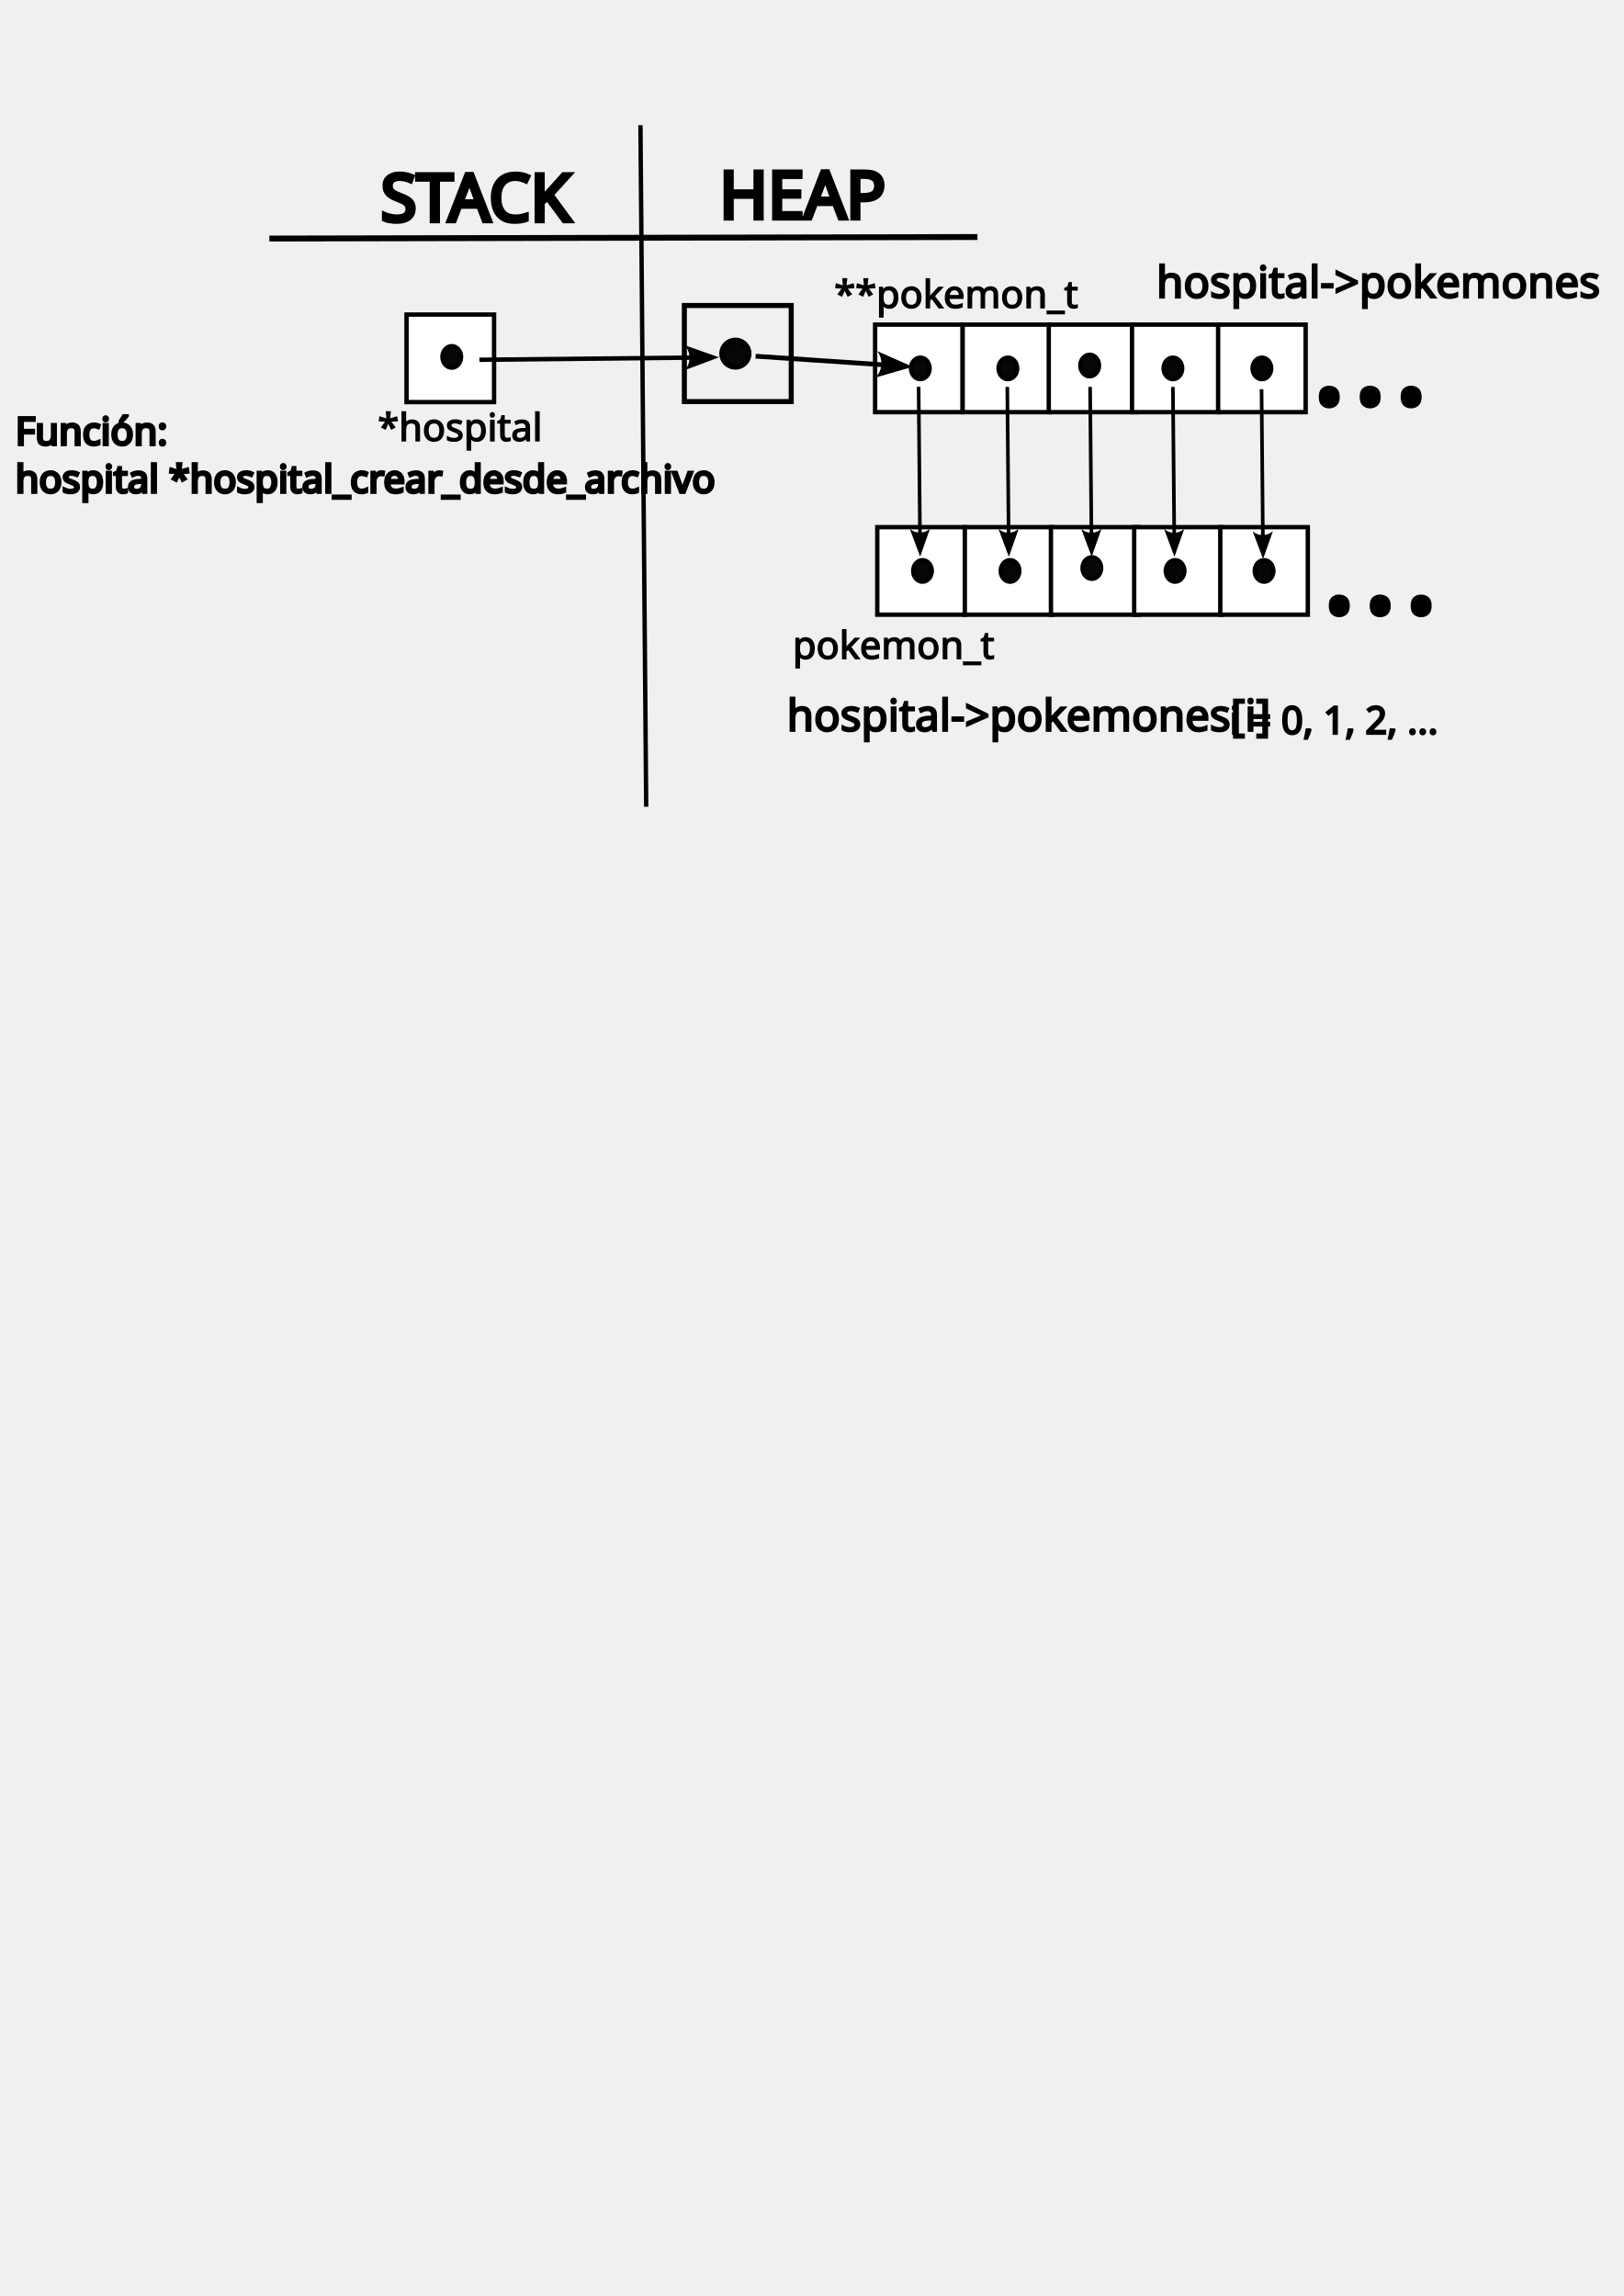
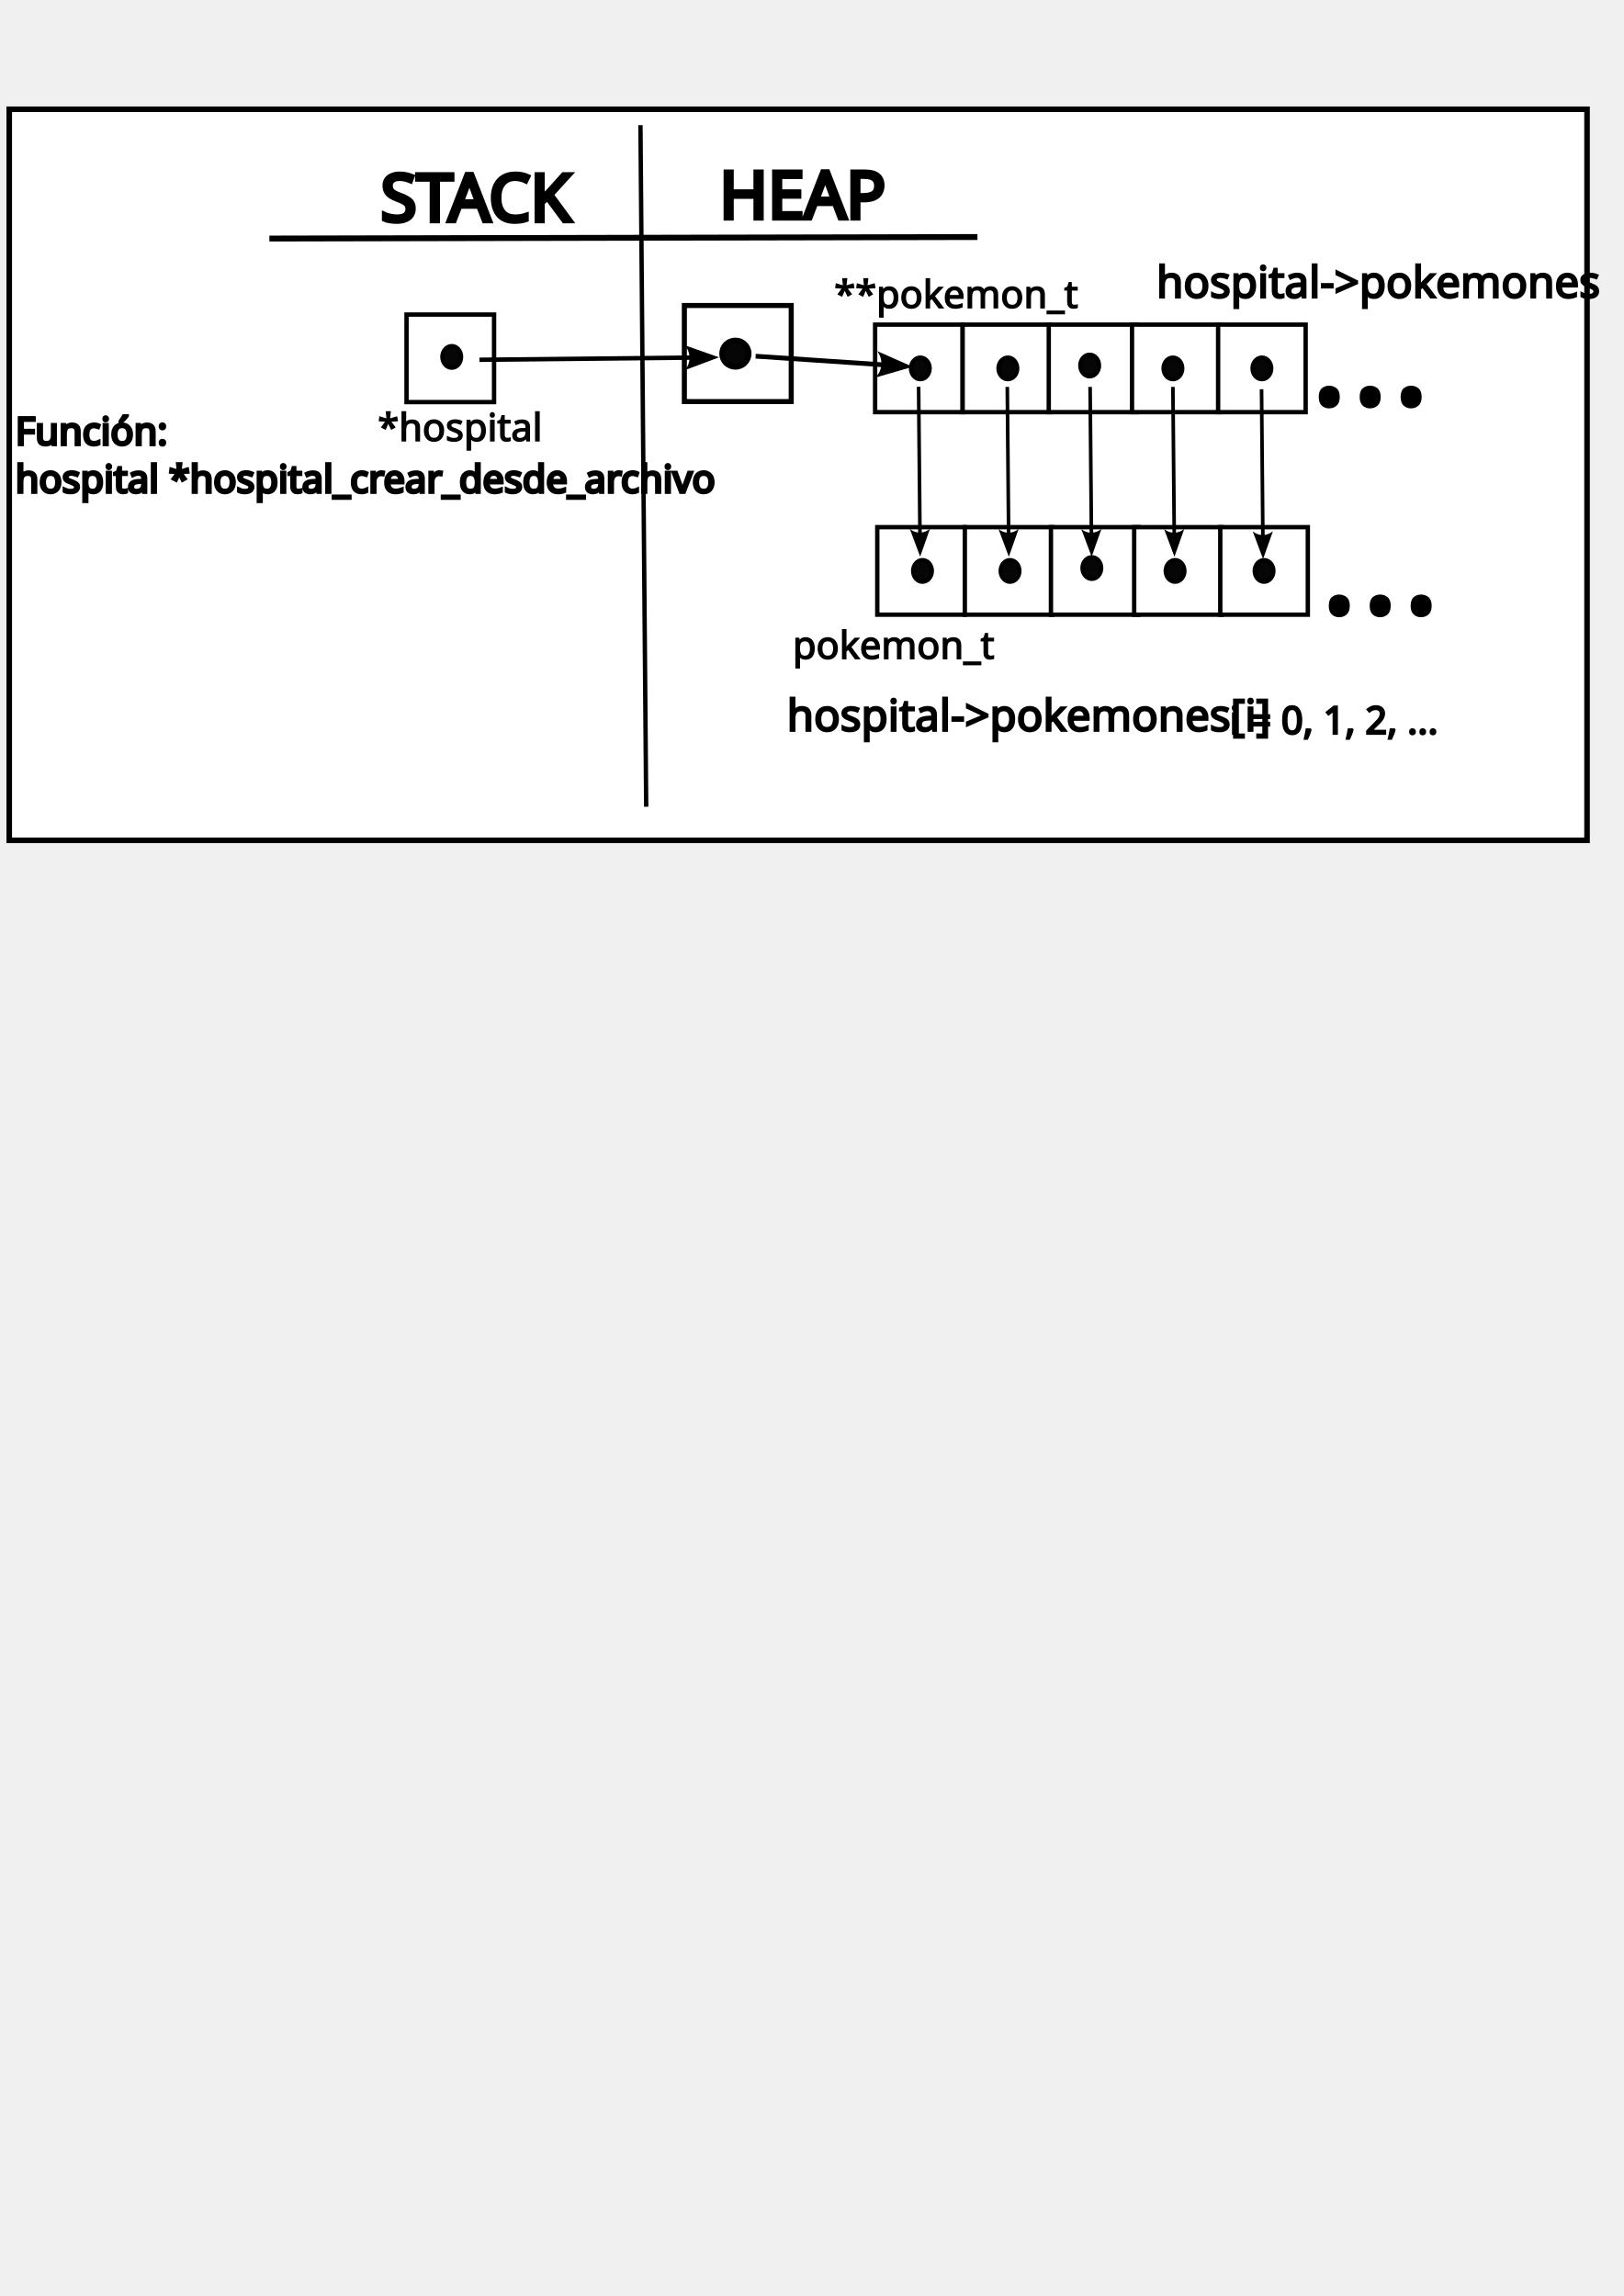
<svg xmlns="http://www.w3.org/2000/svg" width="210mm" height="297mm" viewBox="0 0 210 297" version="1.1" id="svg12">
  <defs id="defs9">
    <marker style="overflow:visible" id="marker5272" refX="0" refY="0" orient="auto-start-reverse" markerWidth="7.7" markerHeight="5.6" viewBox="0 0 7.7 5.6" preserveAspectRatio="xMidYMid">
      <path transform="scale(0.7)" d="M -2,-4 9,0 -2,4 c 2,-2.33 2,-5.66 0,-8 z" style="fill:context-stroke;fill-rule:evenodd;stroke:none" id="path5270" />
    </marker>
    <marker style="overflow:visible" id="Arrow2" refX="0" refY="0" orient="auto-start-reverse" markerWidth="7.7" markerHeight="5.6" viewBox="0 0 7.7 5.6" preserveAspectRatio="xMidYMid">
      <path transform="scale(0.7)" d="M -2,-4 9,0 -2,4 c 2,-2.33 2,-5.66 0,-8 z" style="fill:context-stroke;fill-rule:evenodd;stroke:none" id="arrow2L" />
    </marker>
    <marker style="overflow:visible" id="marker5272-3" refX="0" refY="0" orient="auto-start-reverse" markerWidth="7.7" markerHeight="5.6" viewBox="0 0 7.7 5.6" preserveAspectRatio="xMidYMid">
      <path transform="scale(0.7)" d="M -2,-4 9,0 -2,4 c 2,-2.33 2,-5.66 0,-8 z" style="fill:context-stroke;fill-rule:evenodd;stroke:none" id="path5270-8" />
    </marker>
    <marker style="overflow:visible" id="marker5272-1" refX="0" refY="0" orient="auto-start-reverse" markerWidth="7.7" markerHeight="5.6" viewBox="0 0 7.7 5.6" preserveAspectRatio="xMidYMid">
      <path transform="scale(0.7)" d="M -2,-4 9,0 -2,4 c 2,-2.33 2,-5.66 0,-8 z" style="fill:context-stroke;fill-rule:evenodd;stroke:none" id="path5270-9" />
    </marker>
    <marker style="overflow:visible" id="marker5272-7" refX="0" refY="0" orient="auto-start-reverse" markerWidth="7.7" markerHeight="5.6" viewBox="0 0 7.7 5.6" preserveAspectRatio="xMidYMid">
      <path transform="scale(0.7)" d="M -2,-4 9,0 -2,4 c 2,-2.33 2,-5.66 0,-8 z" style="fill:context-stroke;fill-rule:evenodd;stroke:none" id="path5270-7" />
    </marker>
    <marker style="overflow:visible" id="marker5272-0" refX="0" refY="0" orient="auto-start-reverse" markerWidth="7.7" markerHeight="5.6" viewBox="0 0 7.7 5.6" preserveAspectRatio="xMidYMid">
      <path transform="scale(0.7)" d="M -2,-4 9,0 -2,4 c 2,-2.33 2,-5.66 0,-8 z" style="fill:context-stroke;fill-rule:evenodd;stroke:none" id="path5270-1" />
    </marker>
  </defs>
  <g id="layer1">
+     <rect style="fill:#ffffff;fill-opacity:1;stroke:#000000;stroke-width:0.72;stroke-dasharray:none" id="rect4210" width="204.062" height="94.565" x="1.195" y="14.135" />
    <path style="fill:#000000;stroke-width:0.265" d="M 20.958,47.387 C 127.871,45.716 127.871,45.716 127.871,45.716" id="path120" />
    <path style="fill:#000000;stroke:#000000;stroke-width:0.565;stroke-dasharray:none;stroke-opacity:1" d="m 82.833,16.19 0.742,88.166" id="path3476" />
    <text xml:space="preserve" style="font-style:normal;font-variant:normal;font-weight:normal;font-stretch:normal;font-size:8.467px;font-family:Calibri;-inkscape-font-specification:Calibri;fill:#000000;stroke:#000000;stroke-width:0.565;stroke-dasharray:none;stroke-opacity:1" x="49.237" y="28.599" id="text3532">
      <tspan id="tspan3530" style="font-style:normal;font-variant:normal;font-weight:normal;font-stretch:normal;font-size:8.467px;font-family:Calibri;-inkscape-font-specification:Calibri;stroke-width:0.565" x="49.237" y="28.599">STACK</tspan>
    </text>
    <text xml:space="preserve" style="font-style:normal;font-variant:normal;font-weight:normal;font-stretch:normal;font-size:8.467px;font-family:Calibri;-inkscape-font-specification:Calibri;fill:#000000;stroke:#000000;stroke-width:0.565;stroke-dasharray:none;stroke-opacity:1" x="93.041" y="28.255" id="text3586">
      <tspan id="tspan3584" style="stroke-width:0.565" x="93.041" y="28.255">HEAP</tspan>
    </text>
    <rect style="fill:#ffffff;stroke:#000000;stroke-width:0.565;stroke-dasharray:none;stroke-opacity:1" id="rect3640" width="11.322" height="11.322" x="52.578" y="40.691" />
    <ellipse style="fill:#060606;fill-opacity:1;stroke:#000000;stroke-width:0.565;stroke-dasharray:none;stroke-opacity:1" id="path3746" cx="58.425" cy="46.167" rx="1.206" ry="1.392" />
    <rect style="fill:#ffffff;stroke:#000000;stroke-width:0.565;stroke-dasharray:none;stroke-opacity:1" id="rect3640-8" width="11.322" height="11.322" x="113.182" y="41.992" />
    <ellipse style="fill:#060606;fill-opacity:1;stroke:#000000;stroke-width:0.565;stroke-dasharray:none;stroke-opacity:1" id="path3746-5" cx="119.029" cy="47.653" rx="1.206" ry="1.392" />
    <rect style="fill:#ffffff;stroke:#000000;stroke-width:0.565;stroke-dasharray:none;stroke-opacity:1" id="rect3640-8-2" width="11.322" height="11.322" x="124.504" y="41.992" />
    <ellipse style="fill:#060606;fill-opacity:1;stroke:#000000;stroke-width:0.565;stroke-dasharray:none;stroke-opacity:1" id="path3746-5-5" cx="130.351" cy="47.653" rx="1.206" ry="1.392" />
    <path style="fill:#060606;stroke:#000000;stroke-width:0.574;stroke-dasharray:none;marker-end:url(#Arrow2)" d="M 62.006,46.54 89.379,46.258" id="path2556" />
    <text xml:space="preserve" style="font-size:4.939px;font-family:Calibri;-inkscape-font-specification:Calibri;fill:#060606;stroke:#000000;stroke-width:0.165;stroke-dasharray:none" x="48.866" y="57.025" id="text2678">
      <tspan id="tspan2676" style="font-size:4.939px;stroke-width:0.165;stroke-dasharray:none" x="48.866" y="57.025">*hospital</tspan>
    </text>
    <rect style="fill:none;stroke:#000000;stroke-width:0.654;stroke-dasharray:none;stroke-opacity:1" id="rect3640-3" width="13.821" height="12.428" x="88.511" y="39.518" />
    <ellipse style="fill:#060606;fill-opacity:1;stroke:#000000;stroke-width:0.744;stroke-dasharray:none;stroke-opacity:1" id="path3746-9" cx="95.11" cy="45.745" rx="1.714" ry="1.701" />
    <rect style="fill:#ffffff;stroke:#000000;stroke-width:0.565;stroke-dasharray:none;stroke-opacity:1" id="rect3640-8-3" width="11.322" height="11.322" x="135.641" y="41.992" />
    <ellipse style="fill:#060606;fill-opacity:1;stroke:#000000;stroke-width:0.565;stroke-dasharray:none;stroke-opacity:1" id="path3746-5-7" cx="140.931" cy="47.282" rx="1.206" ry="1.392" />
    <rect style="fill:#ffffff;stroke:#000000;stroke-width:0.565;stroke-dasharray:none;stroke-opacity:1" id="rect3640-8-6" width="11.322" height="11.322" x="146.407" y="41.992" />
    <ellipse style="fill:#060606;fill-opacity:1;stroke:#000000;stroke-width:0.565;stroke-dasharray:none;stroke-opacity:1" id="path3746-5-9" cx="151.697" cy="47.653" rx="1.206" ry="1.392" />
    <rect style="fill:#ffffff;stroke:#000000;stroke-width:0.565;stroke-dasharray:none;stroke-opacity:1" id="rect3640-8-0" width="11.322" height="11.322" x="157.543" y="41.992" />
    <ellipse style="fill:#060606;fill-opacity:1;stroke:#000000;stroke-width:0.565;stroke-dasharray:none;stroke-opacity:1" id="path3746-5-92" cx="163.205" cy="47.653" rx="1.206" ry="1.392" />
    <rect style="fill:#ffffff;stroke:#000000;stroke-width:0.565;stroke-dasharray:none;stroke-opacity:1" id="rect3640-8-5" width="11.322" height="11.322" x="113.462" y="68.191" />
    <ellipse style="fill:#060606;fill-opacity:1;stroke:#000000;stroke-width:0.565;stroke-dasharray:none;stroke-opacity:1" id="path3746-5-91" cx="119.309" cy="73.852" rx="1.206" ry="1.392" />
    <rect style="fill:#ffffff;stroke:#000000;stroke-width:0.565;stroke-dasharray:none;stroke-opacity:1" id="rect3640-8-2-9" width="11.322" height="11.322" x="124.785" y="68.191" />
    <ellipse style="fill:#060606;fill-opacity:1;stroke:#000000;stroke-width:0.565;stroke-dasharray:none;stroke-opacity:1" id="path3746-5-5-1" cx="130.631" cy="73.852" rx="1.206" ry="1.392" />
    <rect style="fill:#ffffff;stroke:#000000;stroke-width:0.565;stroke-dasharray:none;stroke-opacity:1" id="rect3640-8-3-7" width="11.322" height="11.322" x="135.921" y="68.191" />
    <ellipse style="fill:#060606;fill-opacity:1;stroke:#000000;stroke-width:0.565;stroke-dasharray:none;stroke-opacity:1" id="path3746-5-7-2" cx="141.211" cy="73.481" rx="1.206" ry="1.392" />
    <rect style="fill:#ffffff;stroke:#000000;stroke-width:0.565;stroke-dasharray:none;stroke-opacity:1" id="rect3640-8-6-2" width="11.322" height="11.322" x="146.687" y="68.191" />
    <ellipse style="fill:#060606;fill-opacity:1;stroke:#000000;stroke-width:0.565;stroke-dasharray:none;stroke-opacity:1" id="path3746-5-9-1" cx="151.977" cy="73.852" rx="1.206" ry="1.392" />
    <rect style="fill:#ffffff;stroke:#000000;stroke-width:0.565;stroke-dasharray:none;stroke-opacity:1" id="rect3640-8-0-1" width="11.322" height="11.322" x="157.824" y="68.191" />
    <ellipse style="fill:#060606;fill-opacity:1;stroke:#000000;stroke-width:0.565;stroke-dasharray:none;stroke-opacity:1" id="path3746-5-92-2" cx="163.485" cy="73.852" rx="1.206" ry="1.392" />
    <text xml:space="preserve" style="font-size:5.644px;font-family:Calibri;-inkscape-font-specification:Calibri;fill:#000000;stroke:#000000;stroke-width:0.365;stroke-dasharray:none;fill-opacity:1" x="138.342" y="142.62" id="text4774">
      <tspan id="tspan4772" style="stroke-width:0.365;fill:#000000;fill-opacity:1" x="138.342" y="142.62" />
    </text>
    <text xml:space="preserve" style="font-size:5.644px;font-family:Calibri;-inkscape-font-specification:Calibri;fill:#000000;fill-opacity:1;stroke:#000000;stroke-width:0.265;stroke-dasharray:none" x="149.566" y="38.486" id="text5095">
      <tspan id="tspan5093" style="stroke-width:0.265;stroke-dasharray:none" x="149.566" y="38.486">hospital-&gt;pokemones</tspan>
    </text>
    <path style="fill:#000000;fill-opacity:1;stroke:#000000;stroke-width:0.467;stroke-dasharray:none;marker-end:url(#marker5272)" d="m 118.809,50.033 0.172,19.024" id="path5268" />
    <path style="fill:#000000;fill-opacity:1;stroke:#000000;stroke-width:0.467;stroke-dasharray:none;marker-end:url(#marker5272-3)" d="m 130.277,50.049 0.172,19.024" id="path5268-9" />
    <path style="fill:#000000;fill-opacity:1;stroke:#000000;stroke-width:0.467;stroke-dasharray:none;marker-end:url(#marker5272-1)" d="m 140.987,50.049 0.172,19.024" id="path5268-8" />
    <path style="fill:#000000;fill-opacity:1;stroke:#000000;stroke-width:0.467;stroke-dasharray:none;marker-end:url(#marker5272-7)" d="m 151.696,50.049 0.172,19.024" id="path5268-2" />
    <path style="fill:#000000;fill-opacity:1;stroke:#000000;stroke-width:0.467;stroke-dasharray:none;marker-end:url(#marker5272-0)" d="m 163.16,50.351 0.172,19.024" id="path5268-23" />
    <text xml:space="preserve" style="font-size:5.644px;font-family:Calibri;-inkscape-font-specification:Calibri;fill:#000000;fill-opacity:1;stroke:#000000;stroke-width:0.265;stroke-dasharray:none" x="101.773" y="94.528" id="text5766">
      <tspan id="tspan5764" style="stroke-width:0.265;stroke-dasharray:none" x="101.773" y="94.528">hospital-&gt;pokemones[i]</tspan>
    </text>
    <text xml:space="preserve" style="font-size:19.756px;font-family:Calibri;-inkscape-font-specification:Calibri;fill:#000000;fill-opacity:1;stroke:#000000;stroke-width:0.265;stroke-dasharray:none" x="170.567" y="79.433" id="text5770">
      <tspan id="tspan5768" style="font-size:19.756px;stroke-width:0.265" x="170.567" y="79.433">...</tspan>
    </text>
    <text xml:space="preserve" style="font-size:19.756px;font-family:Calibri;-inkscape-font-specification:Calibri;fill:#000000;fill-opacity:1;stroke:#000000;stroke-width:0.265;stroke-dasharray:none" x="169.27" y="52.414" id="text5770-2">
      <tspan id="tspan5768-3" style="font-size:19.756px;stroke-width:0.265" x="169.27" y="52.414">...</tspan>
    </text>
    <text xml:space="preserve" style="font-size:4.939px;font-family:Calibri;-inkscape-font-specification:Calibri;fill:#000000;fill-opacity:1;stroke:#000000;stroke-width:0.265;stroke-dasharray:none" x="159.049" y="94.926" id="text5801">
      <tspan id="tspan5799" style="font-size:4.939px;stroke-width:0.265" x="159.049" y="94.926">i = 0, 1, 2, ...</tspan>
    </text>
    <text xml:space="preserve" style="font-size:4.939px;font-family:Calibri;-inkscape-font-specification:Calibri;fill:#000000;fill-opacity:1;stroke:#000000;stroke-width:0.165;stroke-dasharray:none" x="102.529" y="85.208" id="text9795">
      <tspan id="tspan9793" style="stroke-width:0.165;stroke-dasharray:none" x="102.529" y="85.208">pokemon_t</tspan>
    </text>
    <text xml:space="preserve" style="font-size:4.939px;font-family:Calibri;-inkscape-font-specification:Calibri;fill:#000000;fill-opacity:1;stroke:#000000;stroke-width:0.165;stroke-dasharray:none" x="107.904" y="39.817" id="text9826">
      <tspan id="tspan9824" style="stroke-width:0.165;stroke-dasharray:none" x="107.904" y="39.817">**pokemon_t</tspan>
    </text>
    <text xml:space="preserve" style="font-size:4.939px;font-family:Calibri;-inkscape-font-specification:Calibri;fill:#000000;fill-opacity:1;stroke:#000000;stroke-width:0.365;stroke-dasharray:none" x="1.991" y="57.535" id="text15515">
      <tspan style="font-size:4.939px;stroke-width:0.365;stroke-dasharray:none" x="1.991" y="57.535" id="tspan30862">Función:</tspan>
      <tspan style="font-size:4.939px;stroke-width:0.365;stroke-dasharray:none" x="1.991" y="63.709" id="tspan30866">hospital *hospital_crear_desde_archivo</tspan>
    </text>
    <path style="fill:none;fill-opacity:1;stroke:#000000;stroke-width:0.765;stroke-dasharray:none" d="m 34.84,30.858 91.579,-0.199" id="path17169" />
    <path style="fill:none;stroke:#000000;stroke-width:0.612;marker-end:url(#Arrow2)" d="m 97.729,46.076 16.471,1.112" id="path10726" />
  </g>
</svg>
